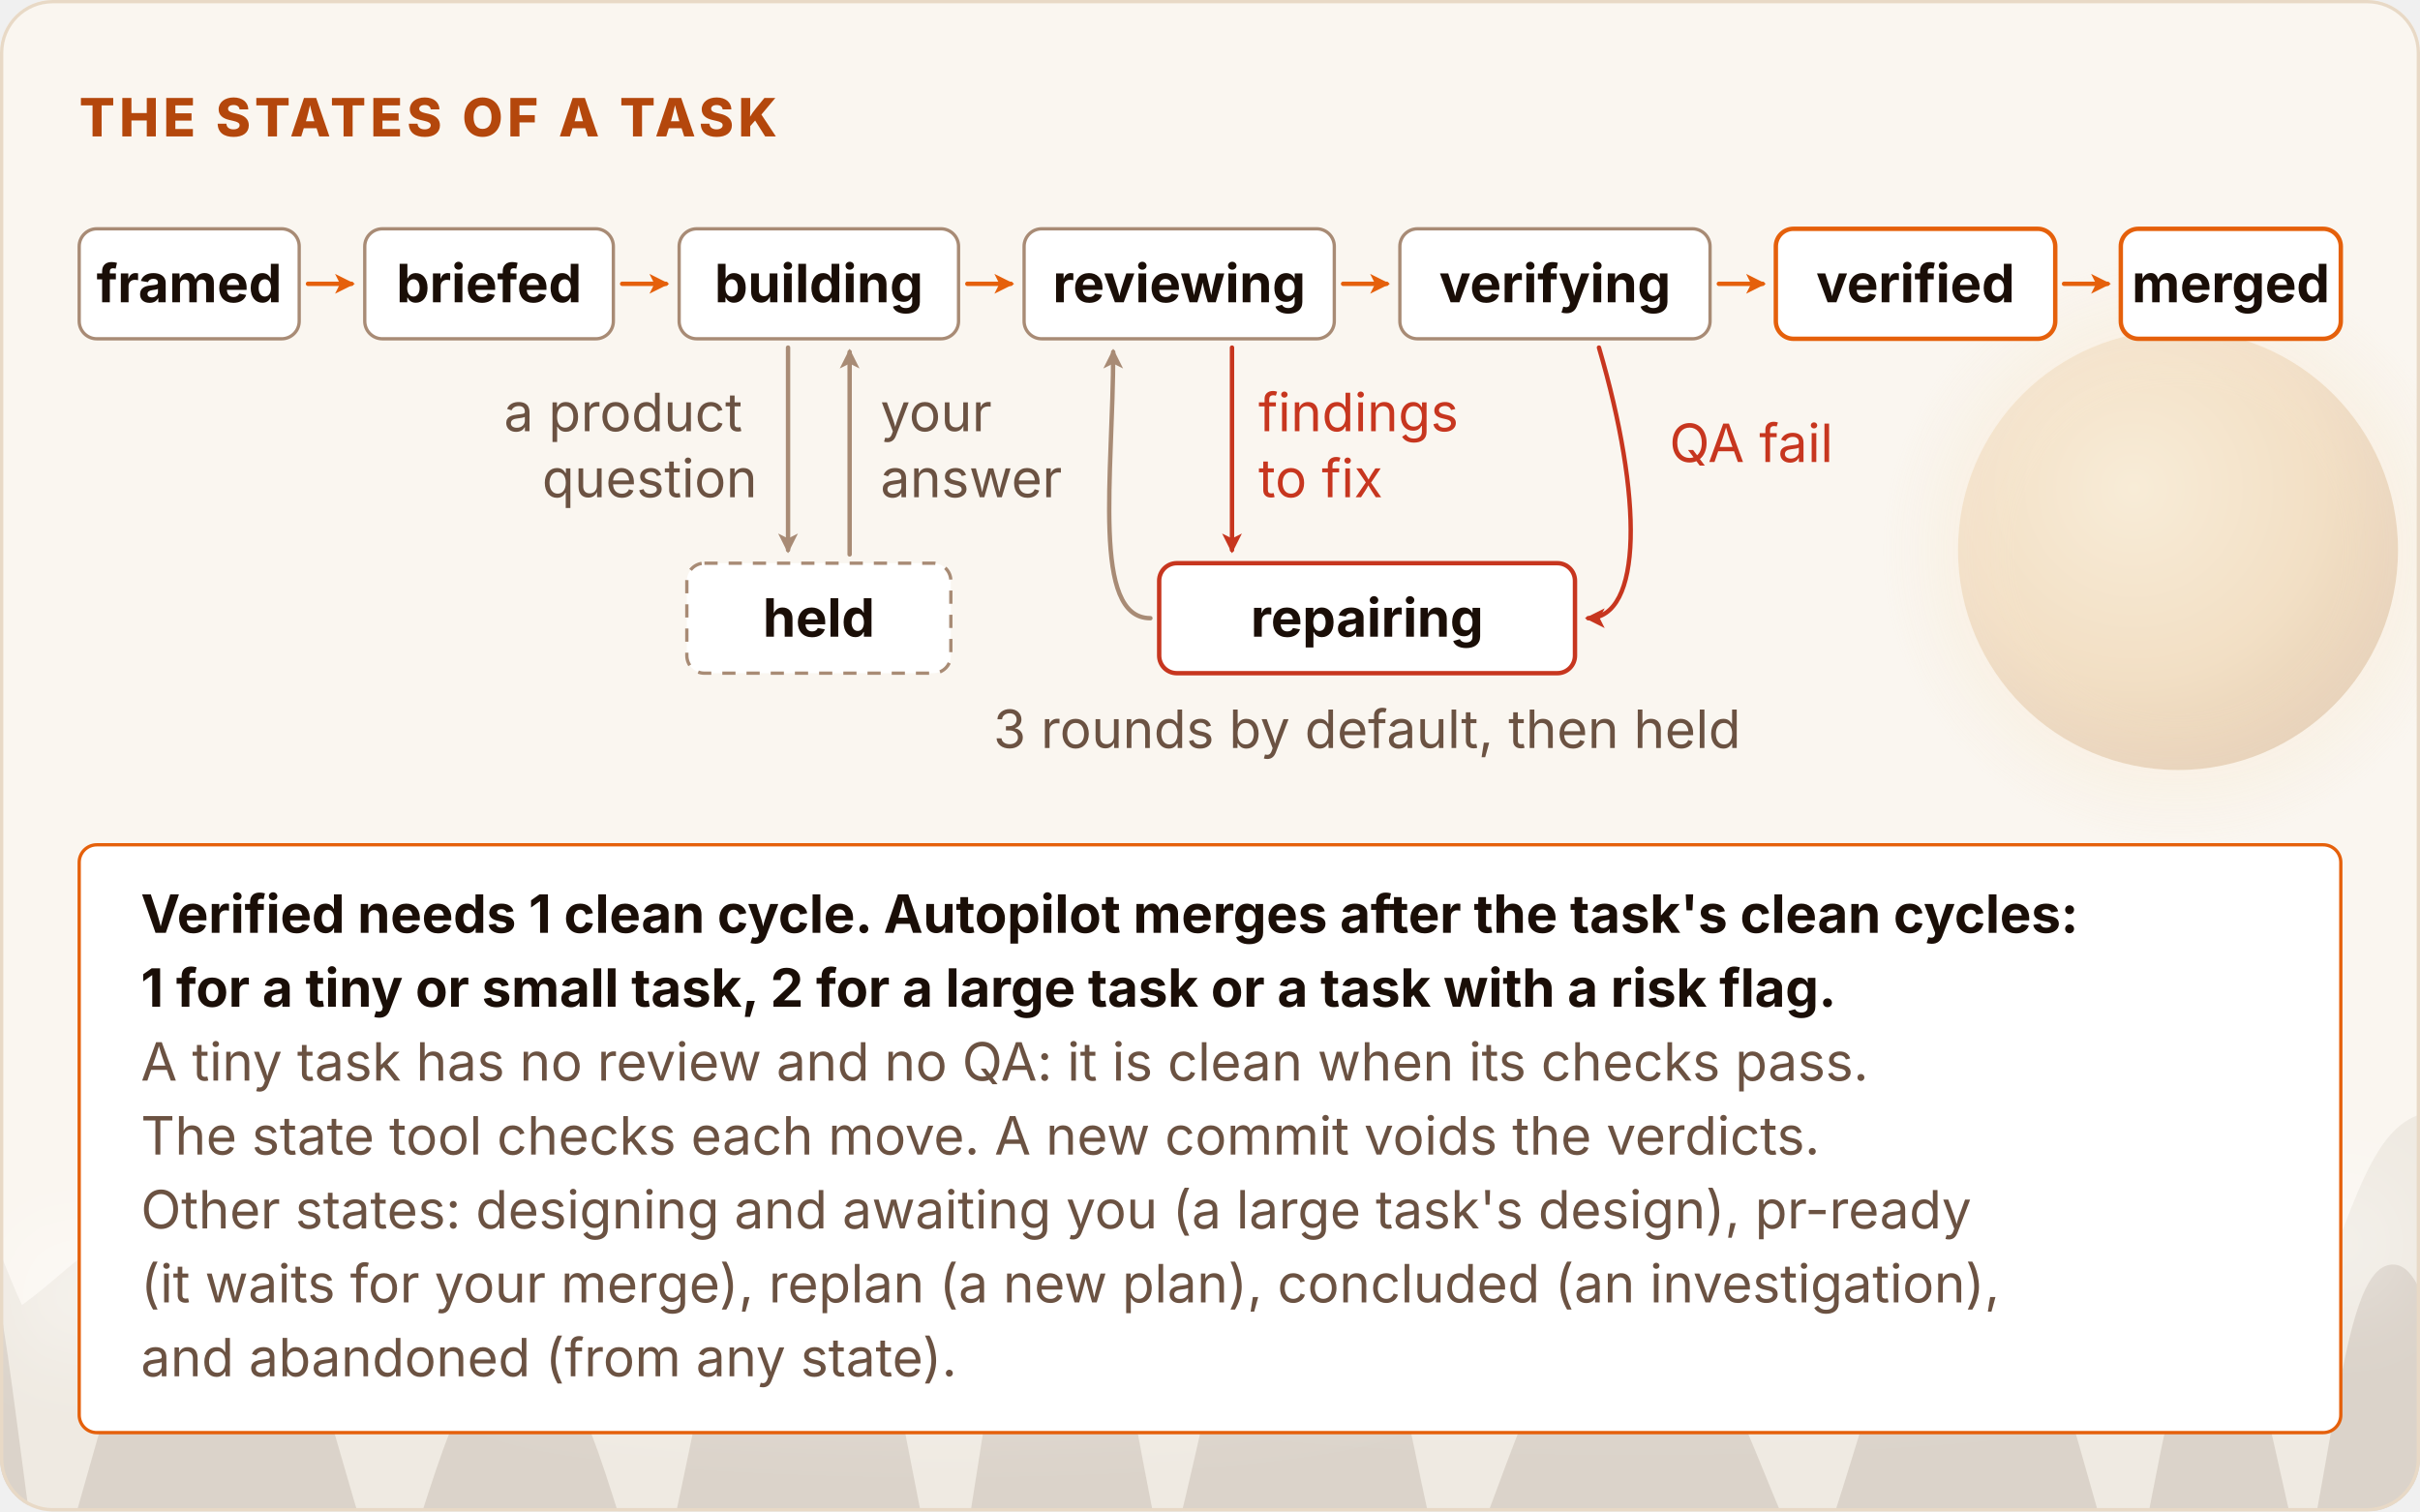
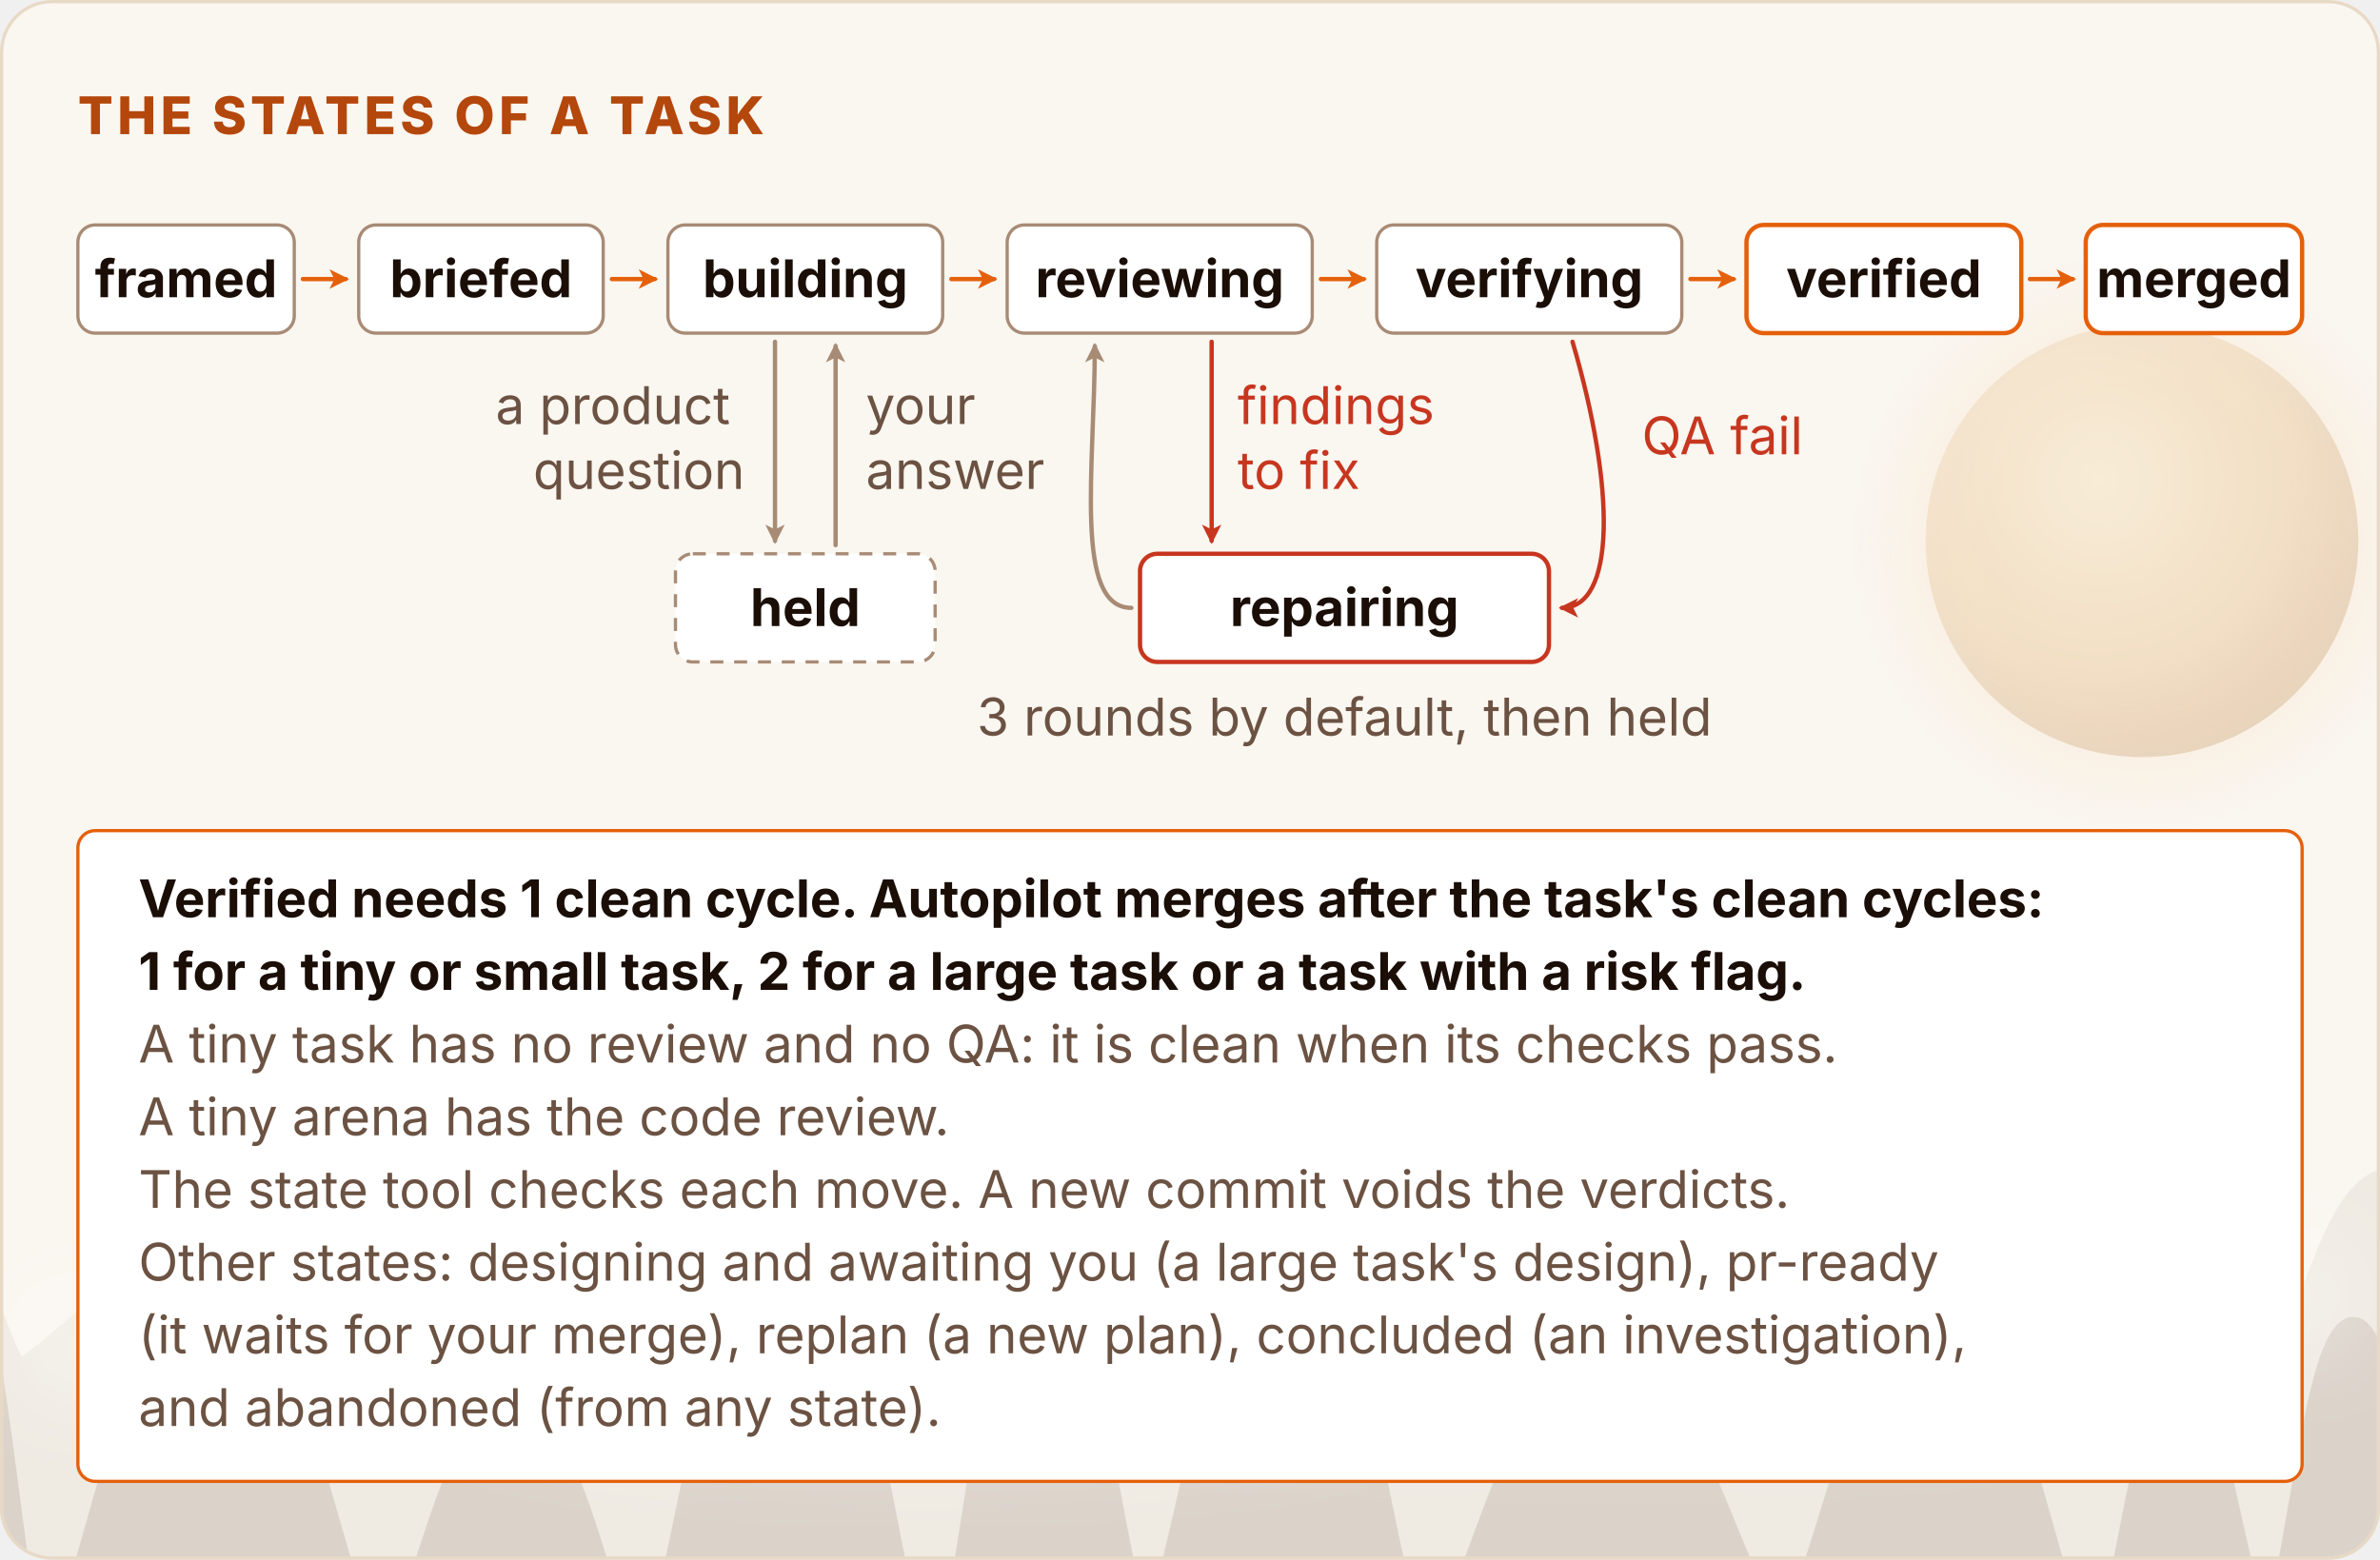
- <svg xmlns="http://www.w3.org/2000/svg" viewBox="0 0 1100 687" width="1100" height="687" role="img" aria-label="A task's life: framed, briefed, building, reviewing, verifying, verified, merged. A product question holds the task until your answer. Findings to fix in review, or a QA failure, send it to repairing, then to review again: 3 rounds by default, then the task is held. Verified needs one clean cycle; autopilot merges after one for a tiny or small task, two for a large or risky one. A tiny task has no review and no QA: it is clean when its checks pass. Other states: designing, awaiting you, pr-ready, replan, concluded and abandoned.">
+ <svg xmlns="http://www.w3.org/2000/svg" viewBox="0 0 1100 721" width="1100" height="721" role="img" aria-label="A task's life: framed, briefed, building, reviewing, verifying, verified, merged. A product question holds the task until your answer. Findings to fix in review, or a QA failure, send it to repairing, then to review again: 3 rounds by default, then the task is held. Verified needs one clean cycle; autopilot merges after one for a tiny or small task, two for a large or risky one. A tiny task has no review and no QA: it is clean when its checks pass. A tiny arena has the code review. Other states: designing, awaiting you, pr-ready, replan, concluded and abandoned.">
  <style>.pulse{animation:pulse 5s ease-in-out infinite}@keyframes pulse{50%{opacity:.55}}@media (prefers-reduced-motion:reduce){.pulse{animation:none}}</style>
  <defs>
    <linearGradient id="lifecycle-l-sky" x1="0" y1="0" x2="0" y2="1">
      <stop offset="0" stop-color="#080605" />
      <stop offset="0.45" stop-color="#1B120C" />
      <stop offset="0.72" stop-color="#22160E" />
      <stop offset="1" stop-color="#0A0706" />
    </linearGradient>
    <radialGradient id="lifecycle-l-haze">
      <stop offset="0" stop-color="#FF8A2A" stop-opacity="0.6" />
      <stop offset="0.5" stop-color="#FF6A0F" stop-opacity="0.2" />
      <stop offset="1" stop-color="#FF6A0F" stop-opacity="0" />
    </radialGradient>
    <radialGradient id="lifecycle-l-moonglow">
      <stop offset="0.55" stop-color="#F2CD96" stop-opacity="0.5" />
      <stop offset="1" stop-color="#F2CD96" stop-opacity="0" />
    </radialGradient>
    <radialGradient id="lifecycle-l-moon" cx="0.4" cy="0.36" r="0.72">
      <stop offset="0" stop-color="#F8E7C6" />
      <stop offset="0.6" stop-color="#E4BC88" />
      <stop offset="1" stop-color="#B8844F" />
    </radialGradient>
    <radialGradient id="lifecycle-l-iris" cx="0.51" cy="0.52" r="0.56">
      <stop offset="0" stop-color="#FFF4C2" />
      <stop offset="0.16" stop-color="#FFD54A" />
      <stop offset="0.4" stop-color="#FDB022" />
      <stop offset="0.66" stop-color="#EE7A0C" />
      <stop offset="0.86" stop-color="#A83E08" />
      <stop offset="1" stop-color="#4A1803" />
    </radialGradient>
    <linearGradient id="lifecycle-l-lid" x1="0" y1="0.34" x2="0" y2="0.96">
      <stop offset="0" stop-color="#000" stop-opacity="0.85" />
      <stop offset="1" stop-color="#000" stop-opacity="0" />
    </linearGradient>
    <linearGradient id="lifecycle-l-markR" x1="0" y1="0.5" x2="1" y2="0.3">
      <stop offset="0" stop-color="#B83A0A" />
      <stop offset="0.55" stop-color="#FF6A0F" />
      <stop offset="1" stop-color="#FFB050" />
    </linearGradient>
    <linearGradient id="lifecycle-l-markL" x1="1" y1="0.5" x2="0" y2="0.3">
      <stop offset="0" stop-color="#B83A0A" />
      <stop offset="0.55" stop-color="#FF6A0F" />
      <stop offset="1" stop-color="#FFB050" />
    </linearGradient>
    <linearGradient id="lifecycle-l-skin" x1="0" y1="0" x2="0" y2="1">
      <stop offset="0" stop-color="#040202" />
      <stop offset="0.32" stop-color="#1A110B" />
      <stop offset="0.6" stop-color="#33231A" />
      <stop offset="0.86" stop-color="#2C1E14" />
      <stop offset="1" stop-color="#3A2618" />
    </linearGradient>
    <linearGradient id="lifecycle-l-robe" x1="0" y1="0" x2="0" y2="1">
      <stop offset="0" stop-color="#2B2018" />
      <stop offset="1" stop-color="#100B08" />
    </linearGradient>
    <linearGradient id="lifecycle-l-bust" x1="0" y1="0" x2="0" y2="1">
      <stop offset="0" stop-color="#2B2018" />
      <stop offset="1" stop-color="#0A0604" />
    </linearGradient>
    <linearGradient id="lifecycle-l-hood" x1="0" y1="0" x2="0" y2="1">
      <stop offset="0" stop-color="#382A1F" />
      <stop offset="1" stop-color="#18120D" />
    </linearGradient>
    <linearGradient id="lifecycle-l-rock" x1="0" y1="0" x2="0" y2="1">
      <stop offset="0" stop-color="#33271D" />
      <stop offset="1" stop-color="#0D0907" />
    </linearGradient>
    <radialGradient id="lifecycle-l-disc" cx="0.5" cy="0.42" r="0.62">
      <stop offset="0" stop-color="#3B2B1E" />
      <stop offset="1" stop-color="#100B08" />
    </radialGradient>
    <radialGradient id="lifecycle-l-orb" cx="0.4" cy="0.38" r="0.65">
      <stop offset="0" stop-color="#FFF6D0" />
      <stop offset="0.45" stop-color="#FFC93C" />
      <stop offset="1" stop-color="#FF6A0F" />
    </radialGradient>
    <linearGradient id="lifecycle-l-fall" x1="0" y1="0" x2="0" y2="1">
      <stop offset="0" stop-color="#F4E6CC" stop-opacity="0.95" />
      <stop offset="1" stop-color="#F4E6CC" stop-opacity="0" />
    </linearGradient>
    <linearGradient id="lifecycle-l-word" x1="0" y1="0" x2="0" y2="1">
      <stop offset="0.2" stop-color="#FFF8EC" />
      <stop offset="0.5" stop-color="#FFD27A" />
      <stop offset="0.72" stop-color="#FF8A2A" />
      <stop offset="0.9" stop-color="#E2470A" />
    </linearGradient>
    <linearGradient id="lifecycle-l-chief" x1="0" y1="0" x2="0" y2="1">
      <stop offset="0" stop-color="#FFA040" />
      <stop offset="1" stop-color="#F05A0A" />
    </linearGradient>
    <filter id="lifecycle-l-wordglow" x="-10%" y="-20%" width="120%" height="140%">
      <feGaussianBlur in="SourceAlpha" stdDeviation="10" result="b" />
      <feFlood flood-color="#FF6A0F" flood-opacity="0.7" />
      <feComposite in2="b" operator="in" result="g" />
      <feMerge>
        <feMergeNode in="g" />
        <feMergeNode in="SourceGraphic" />
      </feMerge>
    </filter>
    <filter id="lifecycle-l-glow" x="-50%" y="-50%" width="200%" height="200%">
      <feGaussianBlur in="SourceGraphic" stdDeviation="2.6" result="b" />
      <feMerge>
        <feMergeNode in="b" />
        <feMergeNode in="SourceGraphic" />
      </feMerge>
    </filter>
    <filter id="lifecycle-l-blur" x="-50%" y="-50%" width="200%" height="200%">
      <feGaussianBlur stdDeviation="14" />
    </filter>
    <filter id="lifecycle-l-mist" x="-30%" y="-200%" width="160%" height="500%">
      <feGaussianBlur stdDeviation="20" />
    </filter>
    <marker id="lifecycle-l-hot" viewBox="0 0 12 12" refX="10" refY="6" markerWidth="9" markerHeight="9" markerUnits="userSpaceOnUse" orient="auto-start-reverse">
      <path d="M0 0 L12 6 L0 12 L3 6 z" fill="#E5600B" />
    </marker>
    <marker id="lifecycle-l-muted" viewBox="0 0 12 12" refX="10" refY="6" markerWidth="9" markerHeight="9" markerUnits="userSpaceOnUse" orient="auto-start-reverse">
      <path d="M0 0 L12 6 L0 12 L3 6 z" fill="#A88B75" />
    </marker>
    <marker id="lifecycle-l-bad" viewBox="0 0 12 12" refX="10" refY="6" markerWidth="9" markerHeight="9" markerUnits="userSpaceOnUse" orient="auto-start-reverse">
      <path d="M0 0 L12 6 L0 12 L3 6 z" fill="#C7361F" />
    </marker>
    <marker id="lifecycle-l-loop" viewBox="0 0 12 12" refX="10" refY="6" markerWidth="9" markerHeight="9" markerUnits="userSpaceOnUse" orient="auto-start-reverse">
      <path d="M0 0 L12 6 L0 12 L3 6 z" fill="#B4470C" />
    </marker>
    <clipPath id="lifecycle-l-frame">
-       <rect width="1100" height="687" rx="24" />
+       <rect width="1100" height="721" rx="24" />
    </clipPath>
  </defs>
  <g clip-path="url(#lifecycle-l-frame)">
-     <rect width="1100" height="687" rx="24" fill="#FAF6F0" />
+     <rect width="1100" height="721" rx="24" fill="#FAF6F0" />
    <circle cx="990" cy="250" r="134.4" fill="url(#lifecycle-l-moonglow)" opacity="0.4" />
    <circle cx="990" cy="250" r="100" fill="url(#lifecycle-l-moon)" opacity="0.3" />
-     <path d="M-60 687 L-60 627 C-46 578.4 -42.5 538.7 -25 538.7 C-7.5 538.7 -4 563.2 10 593.2 C35.2 575 41.5 560.2 72.9 560.2 C104.4 560.2 110.6 577.2 135.8 598.1 C161 545.3 167.3 502.1 198.8 502.1 C230.3 502.1 236.6 548.4 261.8 605.1 C288.2 549.8 294.9 504.7 327.9 504.7 C361 504.7 367.6 544.8 394.1 593.8 C409.8 540.3 413.8 496.5 433.5 496.5 C453.2 496.5 457.1 538.9 472.9 590.6 C487 550.6 490.5 517.9 508.1 517.9 C525.7 517.9 529.2 564.6 543.3 621.8 C564.5 582.6 569.8 550.6 596.4 550.6 C623 550.6 628.3 583.3 649.5 623.1 C673 591.4 678.8 565.5 708.2 565.5 C737.5 565.5 743.3 578.5 766.8 594.3 C786.2 516.1 791 452.1 815.3 452.1 C839.5 452.1 844.3 520.6 863.7 604.5 C879.4 579.1 883.3 558.4 902.8 558.4 C922.3 558.4 926.3 572.7 941.9 590.2 C962.5 514.2 967.7 452.1 993.5 452.1 C1019.4 452.1 1024.5 522.5 1045.2 608.5 C1070.5 551.8 1076.8 505.4 1108.4 505.4 C1140 505.4 1146.4 549.7 1171.7 603.8 L1171.7 687 Z" fill="#8C7867" opacity="0.1" />
-     <path d="M-60 687 L-60 747 C-44 637.4 -40 547.8 -20 547.8 C0 547.8 4 632.2 20 735.3 C51.3 641.9 59.2 565.5 98.3 565.5 C137.4 565.5 145.2 640.2 176.5 731.6 C200.6 669 206.6 617.9 236.6 617.9 C266.6 617.9 272.7 670.2 296.7 734.1 C323.6 624.3 330.3 534.5 363.9 534.5 C397.5 534.5 404.2 630 431.1 746.6 C450.8 640.3 455.8 553.3 480.5 553.3 C505.2 553.3 510.2 626.4 530 715.8 C555.8 619.1 562.2 540 594.5 540 C626.7 540 633.2 626 659 731 C691.8 656.3 700.1 595.1 741.2 595.1 C782.3 595.1 790.5 650.7 823.4 718.6 C852.2 639.9 859.4 575.5 895.4 575.5 C931.4 575.5 938.6 645.8 967.4 731.7 C983.5 662 987.5 605 1007.5 605 C1027.5 605 1031.5 654.8 1047.5 715.7 C1063.6 638.2 1067.6 574.8 1087.7 574.8 C1107.8 574.8 1111.8 644 1127.8 728.5 C1149.9 643.8 1155.4 574.5 1183 574.5 C1210.6 574.5 1216.1 640.5 1238.2 721.1 L1238.2 687 Z" fill="#8C7867" opacity="0.2" />
-     <ellipse cx="140" cy="588.6" rx="201.8" ry="26" fill="#FFFFFF" opacity="0.4" filter="url(#lifecycle-l-mist)" />
-     <ellipse cx="427.9" cy="609.6" rx="215.1" ry="26" fill="#FFFFFF" opacity="0.4" filter="url(#lifecycle-l-mist)" />
-     <ellipse cx="743" cy="601.3" rx="242.7" ry="26" fill="#FFFFFF" opacity="0.3" filter="url(#lifecycle-l-mist)" />
-     <ellipse cx="999.4" cy="565.3" rx="217.1" ry="26" fill="#FFFFFF" opacity="0.3" filter="url(#lifecycle-l-mist)" />
+     <path d="M-60 721 L-60 661 C-46 612.4 -42.5 572.7 -25 572.7 C-7.5 572.7 -4 597.2 10 627.2 C35.2 609 41.5 594.2 72.9 594.2 C104.4 594.2 110.6 611.2 135.8 632.1 C161 579.3 167.3 536.1 198.8 536.1 C230.3 536.1 236.6 582.4 261.8 639.1 C288.2 583.8 294.9 538.7 327.9 538.7 C361 538.7 367.6 578.8 394.1 627.8 C409.8 574.3 413.8 530.5 433.5 530.5 C453.2 530.5 457.1 572.9 472.9 624.6 C487 584.6 490.5 551.9 508.1 551.9 C525.7 551.9 529.2 598.6 543.3 655.8 C564.5 616.6 569.8 584.6 596.4 584.6 C623 584.6 628.3 617.3 649.5 657.1 C673 625.4 678.8 599.5 708.2 599.5 C737.5 599.5 743.3 612.5 766.8 628.3 C786.2 550.1 791 486.1 815.3 486.1 C839.5 486.1 844.3 554.6 863.7 638.5 C879.4 613.1 883.3 592.4 902.8 592.4 C922.3 592.4 926.3 606.7 941.9 624.2 C962.5 548.2 967.7 486.1 993.5 486.1 C1019.4 486.1 1024.5 556.5 1045.2 642.5 C1070.5 585.8 1076.8 539.4 1108.4 539.4 C1140 539.4 1146.4 583.7 1171.7 637.8 L1171.7 721 Z" fill="#8C7867" opacity="0.1" />
+     <path d="M-60 721 L-60 781 C-44 671.4 -40 581.8 -20 581.8 C0 581.8 4 666.2 20 769.3 C51.3 675.9 59.2 599.5 98.3 599.5 C137.4 599.5 145.2 674.2 176.5 765.6 C200.6 703 206.6 651.9 236.6 651.9 C266.6 651.9 272.7 704.2 296.7 768.1 C323.6 658.3 330.3 568.5 363.9 568.5 C397.5 568.5 404.2 664 431.1 780.6 C450.8 674.3 455.8 587.3 480.5 587.3 C505.2 587.3 510.2 660.4 530 749.8 C555.8 653.1 562.2 574 594.5 574 C626.7 574 633.2 660 659 765 C691.8 690.3 700.1 629.1 741.2 629.1 C782.3 629.1 790.5 684.7 823.4 752.6 C852.2 673.9 859.4 609.5 895.4 609.5 C931.4 609.5 938.6 679.8 967.4 765.7 C983.5 696 987.5 639 1007.5 639 C1027.5 639 1031.5 688.8 1047.5 749.7 C1063.6 672.2 1067.6 608.8 1087.7 608.8 C1107.8 608.8 1111.8 678 1127.8 762.5 C1149.9 677.8 1155.4 608.5 1183 608.5 C1210.6 608.5 1216.1 674.5 1238.2 755.1 L1238.2 721 Z" fill="#8C7867" opacity="0.2" />
+     <ellipse cx="140" cy="622.6" rx="201.8" ry="26" fill="#FFFFFF" opacity="0.4" filter="url(#lifecycle-l-mist)" />
+     <ellipse cx="427.9" cy="643.6" rx="215.1" ry="26" fill="#FFFFFF" opacity="0.4" filter="url(#lifecycle-l-mist)" />
+     <ellipse cx="743" cy="635.3" rx="242.7" ry="26" fill="#FFFFFF" opacity="0.3" filter="url(#lifecycle-l-mist)" />
+     <ellipse cx="999.4" cy="599.3" rx="217.1" ry="26" fill="#FFFFFF" opacity="0.3" filter="url(#lifecycle-l-mist)" />
    <text x="36" y="62" font-family="-apple-system, BlinkMacSystemFont, 'Segoe UI', Inter, Helvetica, Arial, sans-serif" font-size="24" font-weight="800" fill="#B4470C" text-anchor="start" letter-spacing="2">
      <tspan x="36" dy="0">THE STATES OF A TASK</tspan>
    </text>
    <rect x="36" y="104" width="100" height="50" rx="8" fill="#FFFFFF" stroke="#A88B75" stroke-width="1.5" />
    <text x="86" y="137.4" font-family="-apple-system, BlinkMacSystemFont, 'Segoe UI', Inter, Helvetica, Arial, sans-serif" font-size="24" font-weight="700" fill="#1A0E07" text-anchor="middle">
      <tspan x="86" dy="0">framed</tspan>
    </text>
    <path d="M140 129 L 159.8 129" fill="none" stroke="#E5600B" stroke-width="2" stroke-linecap="round" stroke-linejoin="round" marker-end="url(#lifecycle-l-hot)" />
    <rect x="165.8" y="104" width="113" height="50" rx="8" fill="#FFFFFF" stroke="#A88B75" stroke-width="1.5" />
    <text x="222.3" y="137.4" font-family="-apple-system, BlinkMacSystemFont, 'Segoe UI', Inter, Helvetica, Arial, sans-serif" font-size="24" font-weight="700" fill="#1A0E07" text-anchor="middle">
      <tspan x="222.3" dy="0">briefed</tspan>
    </text>
    <path d="M282.8 129 L 302.7 129" fill="none" stroke="#E5600B" stroke-width="2" stroke-linecap="round" stroke-linejoin="round" marker-end="url(#lifecycle-l-hot)" />
    <rect x="308.7" y="104" width="127" height="50" rx="8" fill="#FFFFFF" stroke="#A88B75" stroke-width="1.5" />
    <text x="372.2" y="137.4" font-family="-apple-system, BlinkMacSystemFont, 'Segoe UI', Inter, Helvetica, Arial, sans-serif" font-size="24" font-weight="700" fill="#1A0E07" text-anchor="middle">
      <tspan x="372.2" dy="0">building</tspan>
    </text>
    <path d="M439.7 129 L 459.5 129" fill="none" stroke="#E5600B" stroke-width="2" stroke-linecap="round" stroke-linejoin="round" marker-end="url(#lifecycle-l-hot)" />
    <rect x="465.5" y="104" width="141" height="50" rx="8" fill="#FFFFFF" stroke="#A88B75" stroke-width="1.5" />
    <text x="536" y="137.4" font-family="-apple-system, BlinkMacSystemFont, 'Segoe UI', Inter, Helvetica, Arial, sans-serif" font-size="24" font-weight="700" fill="#1A0E07" text-anchor="middle">
      <tspan x="536" dy="0">reviewing</tspan>
    </text>
    <path d="M610.5 129 L 630.3 129" fill="none" stroke="#E5600B" stroke-width="2" stroke-linecap="round" stroke-linejoin="round" marker-end="url(#lifecycle-l-hot)" />
    <rect x="636.3" y="104" width="141" height="50" rx="8" fill="#FFFFFF" stroke="#A88B75" stroke-width="1.5" />
    <text x="706.8" y="137.4" font-family="-apple-system, BlinkMacSystemFont, 'Segoe UI', Inter, Helvetica, Arial, sans-serif" font-size="24" font-weight="700" fill="#1A0E07" text-anchor="middle">
      <tspan x="706.8" dy="0">verifying</tspan>
    </text>
    <path d="M781.3 129 L 801.2 129" fill="none" stroke="#E5600B" stroke-width="2" stroke-linecap="round" stroke-linejoin="round" marker-end="url(#lifecycle-l-hot)" />
    <rect x="807.2" y="104" width="127" height="50" rx="8" fill="#FFFFFF" stroke="#E5600B" stroke-width="2" />
    <text x="870.7" y="137.4" font-family="-apple-system, BlinkMacSystemFont, 'Segoe UI', Inter, Helvetica, Arial, sans-serif" font-size="24" font-weight="700" fill="#1A0E07" text-anchor="middle">
      <tspan x="870.7" dy="0">verified</tspan>
    </text>
    <path d="M938.2 129 L 958 129" fill="none" stroke="#E5600B" stroke-width="2" stroke-linecap="round" stroke-linejoin="round" marker-end="url(#lifecycle-l-hot)" />
    <rect x="964" y="104" width="100" height="50" rx="8" fill="#FFFFFF" stroke="#E5600B" stroke-width="2" />
    <text x="1014" y="137.4" font-family="-apple-system, BlinkMacSystemFont, 'Segoe UI', Inter, Helvetica, Arial, sans-serif" font-size="24" font-weight="700" fill="#1A0E07" text-anchor="middle">
      <tspan x="1014" dy="0">merged</tspan>
    </text>
    <path d="M358.2 158 L 358.2 250" fill="none" stroke="#A88B75" stroke-width="2" stroke-linecap="round" stroke-linejoin="round" marker-end="url(#lifecycle-l-muted)" />
    <path d="M386.2 252 L 386.2 160" fill="none" stroke="#A88B75" stroke-width="2" stroke-linecap="round" stroke-linejoin="round" marker-end="url(#lifecycle-l-muted)" />
    <text x="344.2" y="196" font-family="-apple-system, BlinkMacSystemFont, 'Segoe UI', Inter, Helvetica, Arial, sans-serif" font-size="24" font-weight="400" fill="#6B5242" text-anchor="end">
      <tspan x="344.2" dy="0">a product</tspan>
      <tspan x="344.2" dy="30">question</tspan>
    </text>
    <text x="400.2" y="196" font-family="-apple-system, BlinkMacSystemFont, 'Segoe UI', Inter, Helvetica, Arial, sans-serif" font-size="24" font-weight="400" fill="#6B5242" text-anchor="start">
      <tspan x="400.2" dy="0">your</tspan>
      <tspan x="400.2" dy="30">answer</tspan>
    </text>
    <rect x="312.2" y="256" width="120" height="50" rx="8" fill="#FFFFFF" stroke="#A88B75" stroke-width="1.5" stroke-dasharray="6 5" />
    <text x="372.2" y="289.4" font-family="-apple-system, BlinkMacSystemFont, 'Segoe UI', Inter, Helvetica, Arial, sans-serif" font-size="24" font-weight="700" fill="#1A0E07" text-anchor="middle">
      <tspan x="372.2" dy="0">held</tspan>
    </text>
    <path d="M560 158 L 560 250" fill="none" stroke="#C7361F" stroke-width="2" stroke-linecap="round" stroke-linejoin="round" marker-end="url(#lifecycle-l-bad)" />
    <text x="572" y="196" font-family="-apple-system, BlinkMacSystemFont, 'Segoe UI', Inter, Helvetica, Arial, sans-serif" font-size="24" font-weight="400" fill="#C7361F" text-anchor="start">
      <tspan x="572" dy="0">findings</tspan>
      <tspan x="572" dy="30">to fix</tspan>
    </text>
    <path d="M726.8 158 C 746.8 226, 746.8 281, 721.9 281" fill="none" stroke="#C7361F" stroke-width="2" stroke-linecap="round" stroke-linejoin="round" marker-end="url(#lifecycle-l-bad)" />
    <text x="758.8" y="210" font-family="-apple-system, BlinkMacSystemFont, 'Segoe UI', Inter, Helvetica, Arial, sans-serif" font-size="24" font-weight="400" fill="#C7361F" text-anchor="start">
      <tspan x="758.8" dy="0">QA fail</tspan>
    </text>
    <path d="M522.9 281 C 496 281, 506 216, 506 160" fill="none" stroke="#A88B75" stroke-width="2" stroke-linecap="round" stroke-linejoin="round" marker-end="url(#lifecycle-l-muted)" />
    <rect x="526.9" y="256" width="189" height="50" rx="8" fill="#FFFFFF" stroke="#C7361F" stroke-width="2" />
    <text x="621.4" y="289.4" font-family="-apple-system, BlinkMacSystemFont, 'Segoe UI', Inter, Helvetica, Arial, sans-serif" font-size="24" font-weight="700" fill="#1A0E07" text-anchor="middle">
      <tspan x="621.4" dy="0">repairing</tspan>
    </text>
    <text x="621.4" y="340" font-family="-apple-system, BlinkMacSystemFont, 'Segoe UI', Inter, Helvetica, Arial, sans-serif" font-size="24" font-weight="400" fill="#6B5242" text-anchor="middle">
      <tspan x="621.4" dy="0">3 rounds by default, then held</tspan>
    </text>
-     <rect x="36" y="384" width="1028" height="267.2" rx="8" fill="#FFFFFF" stroke="#E5600B" stroke-width="1.5" />
+     <rect x="36" y="384" width="1028" height="300.8" rx="8" fill="#FFFFFF" stroke="#E5600B" stroke-width="1.5" />
    <text x="64" y="424" font-family="-apple-system, BlinkMacSystemFont, 'Segoe UI', Inter, Helvetica, Arial, sans-serif" font-size="24" font-weight="700" fill="#1A0E07" text-anchor="start">
      <tspan x="64" dy="0">Verified needs 1 clean cycle. Autopilot merges after the task's clean cycles:</tspan>
      <tspan x="64" dy="33.6">1 for a tiny or small task, 2 for a large task or a task with a risk flag.</tspan>
    </text>
    <text x="64" y="491.2" font-family="-apple-system, BlinkMacSystemFont, 'Segoe UI', Inter, Helvetica, Arial, sans-serif" font-size="24" font-weight="400" fill="#6B5242" text-anchor="start">
      <tspan x="64" dy="0">A tiny task has no review and no QA: it is clean when its checks pass.</tspan>
+       <tspan x="64" dy="33.6">A tiny arena has the code review.</tspan>
      <tspan x="64" dy="33.6">The state tool checks each move. A new commit voids the verdicts.</tspan>
      <tspan x="64" dy="33.6">Other states: designing and awaiting you (a large task's design), pr-ready</tspan>
      <tspan x="64" dy="33.6">(it waits for your merge), replan (a new plan), concluded (an investigation),</tspan>
      <tspan x="64" dy="33.6">and abandoned (from any state).</tspan>
    </text>
  </g>
-   <rect x="0.75" y="0.75" width="1098.5" height="685.5" rx="23.25" fill="none" stroke="#E8D9C6" stroke-width="1.5" />
+   <rect x="0.75" y="0.75" width="1098.5" height="719.5" rx="23.25" fill="none" stroke="#E8D9C6" stroke-width="1.5" />
</svg>
